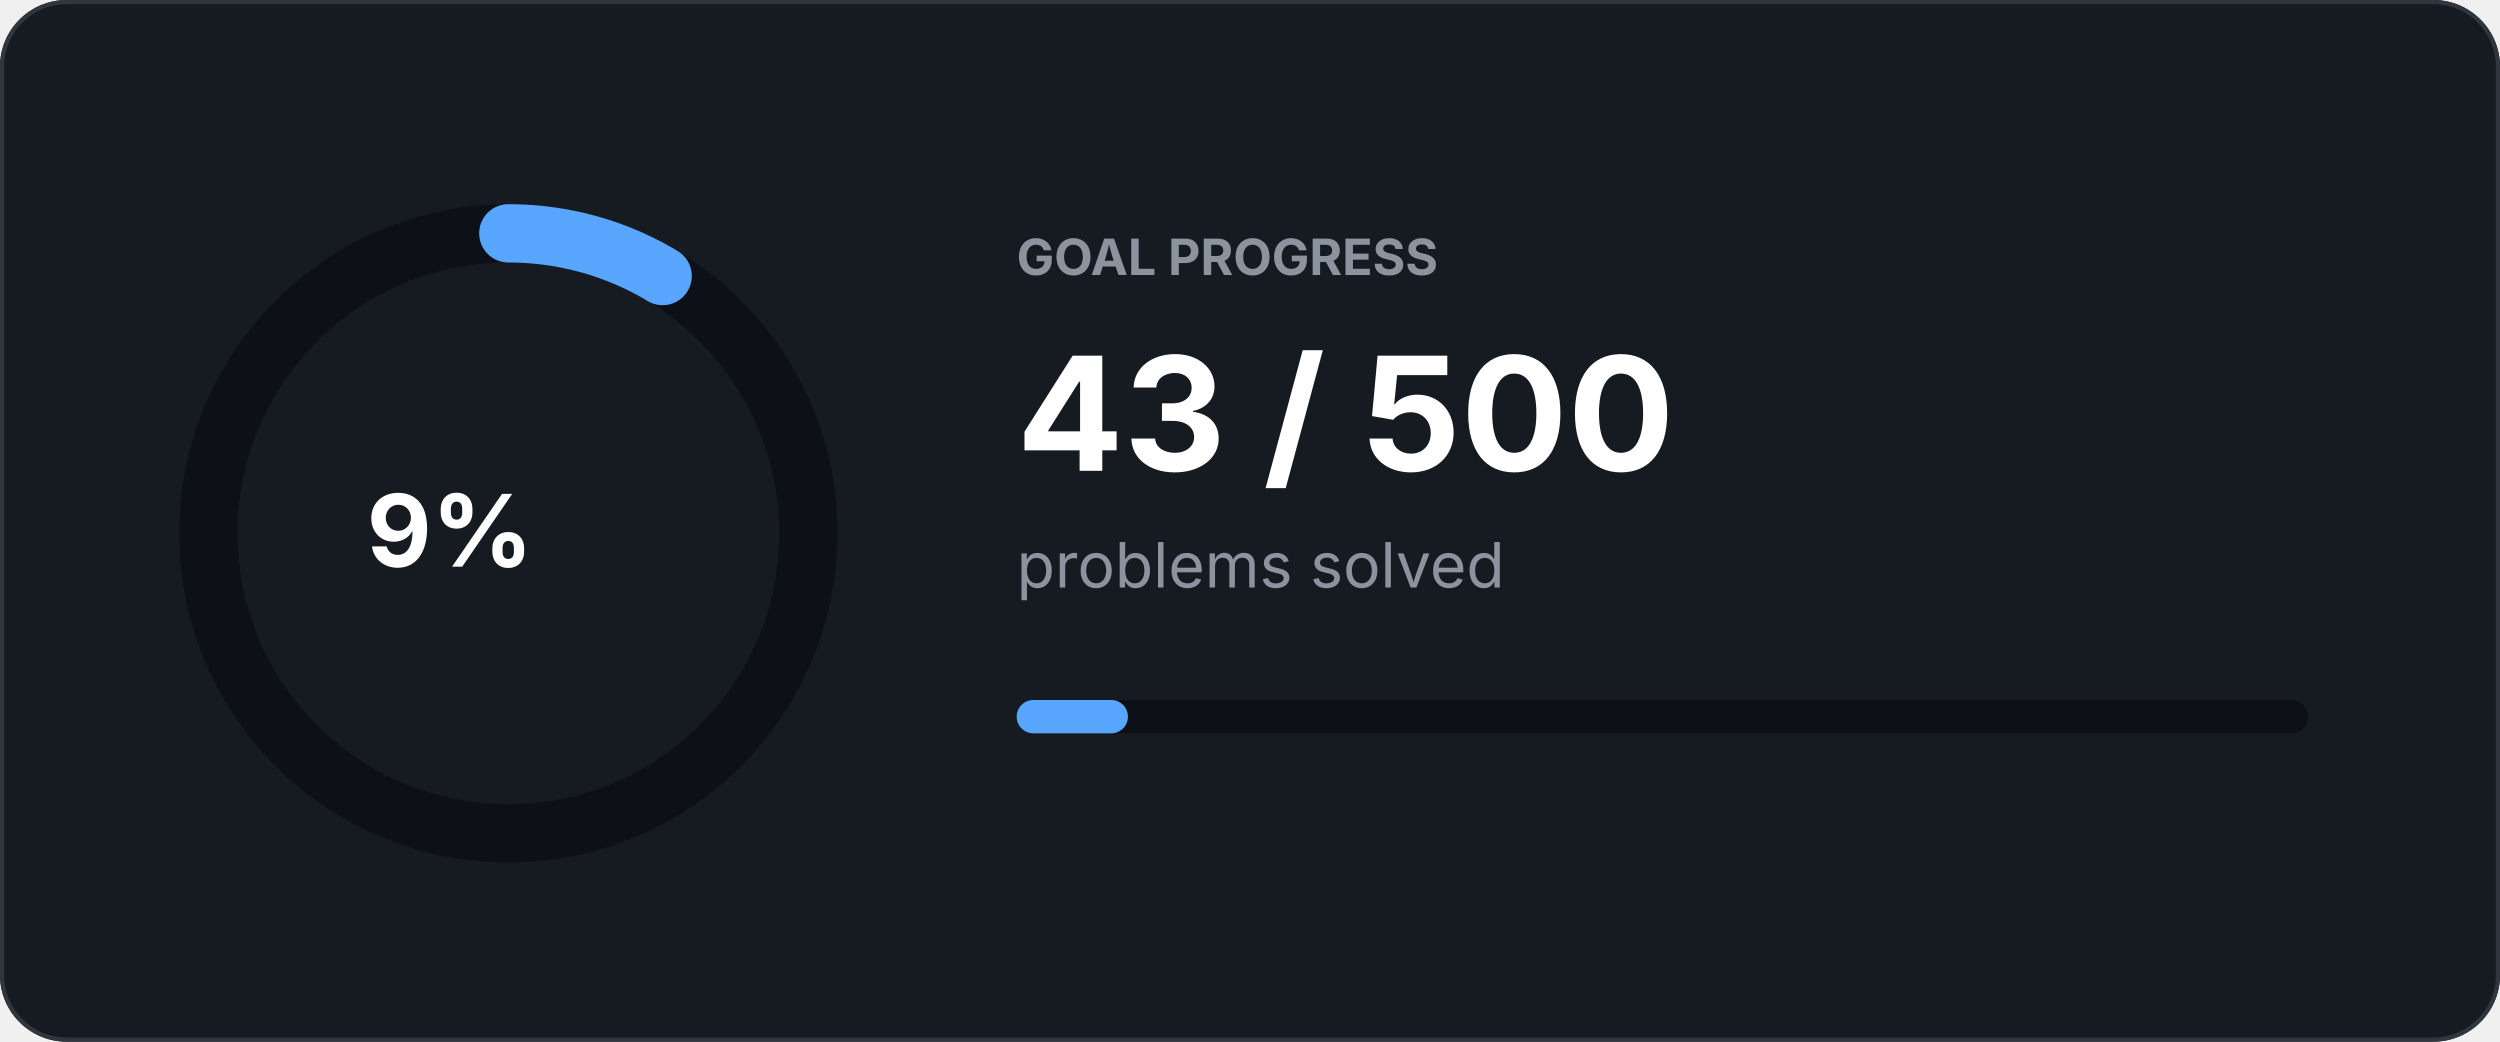
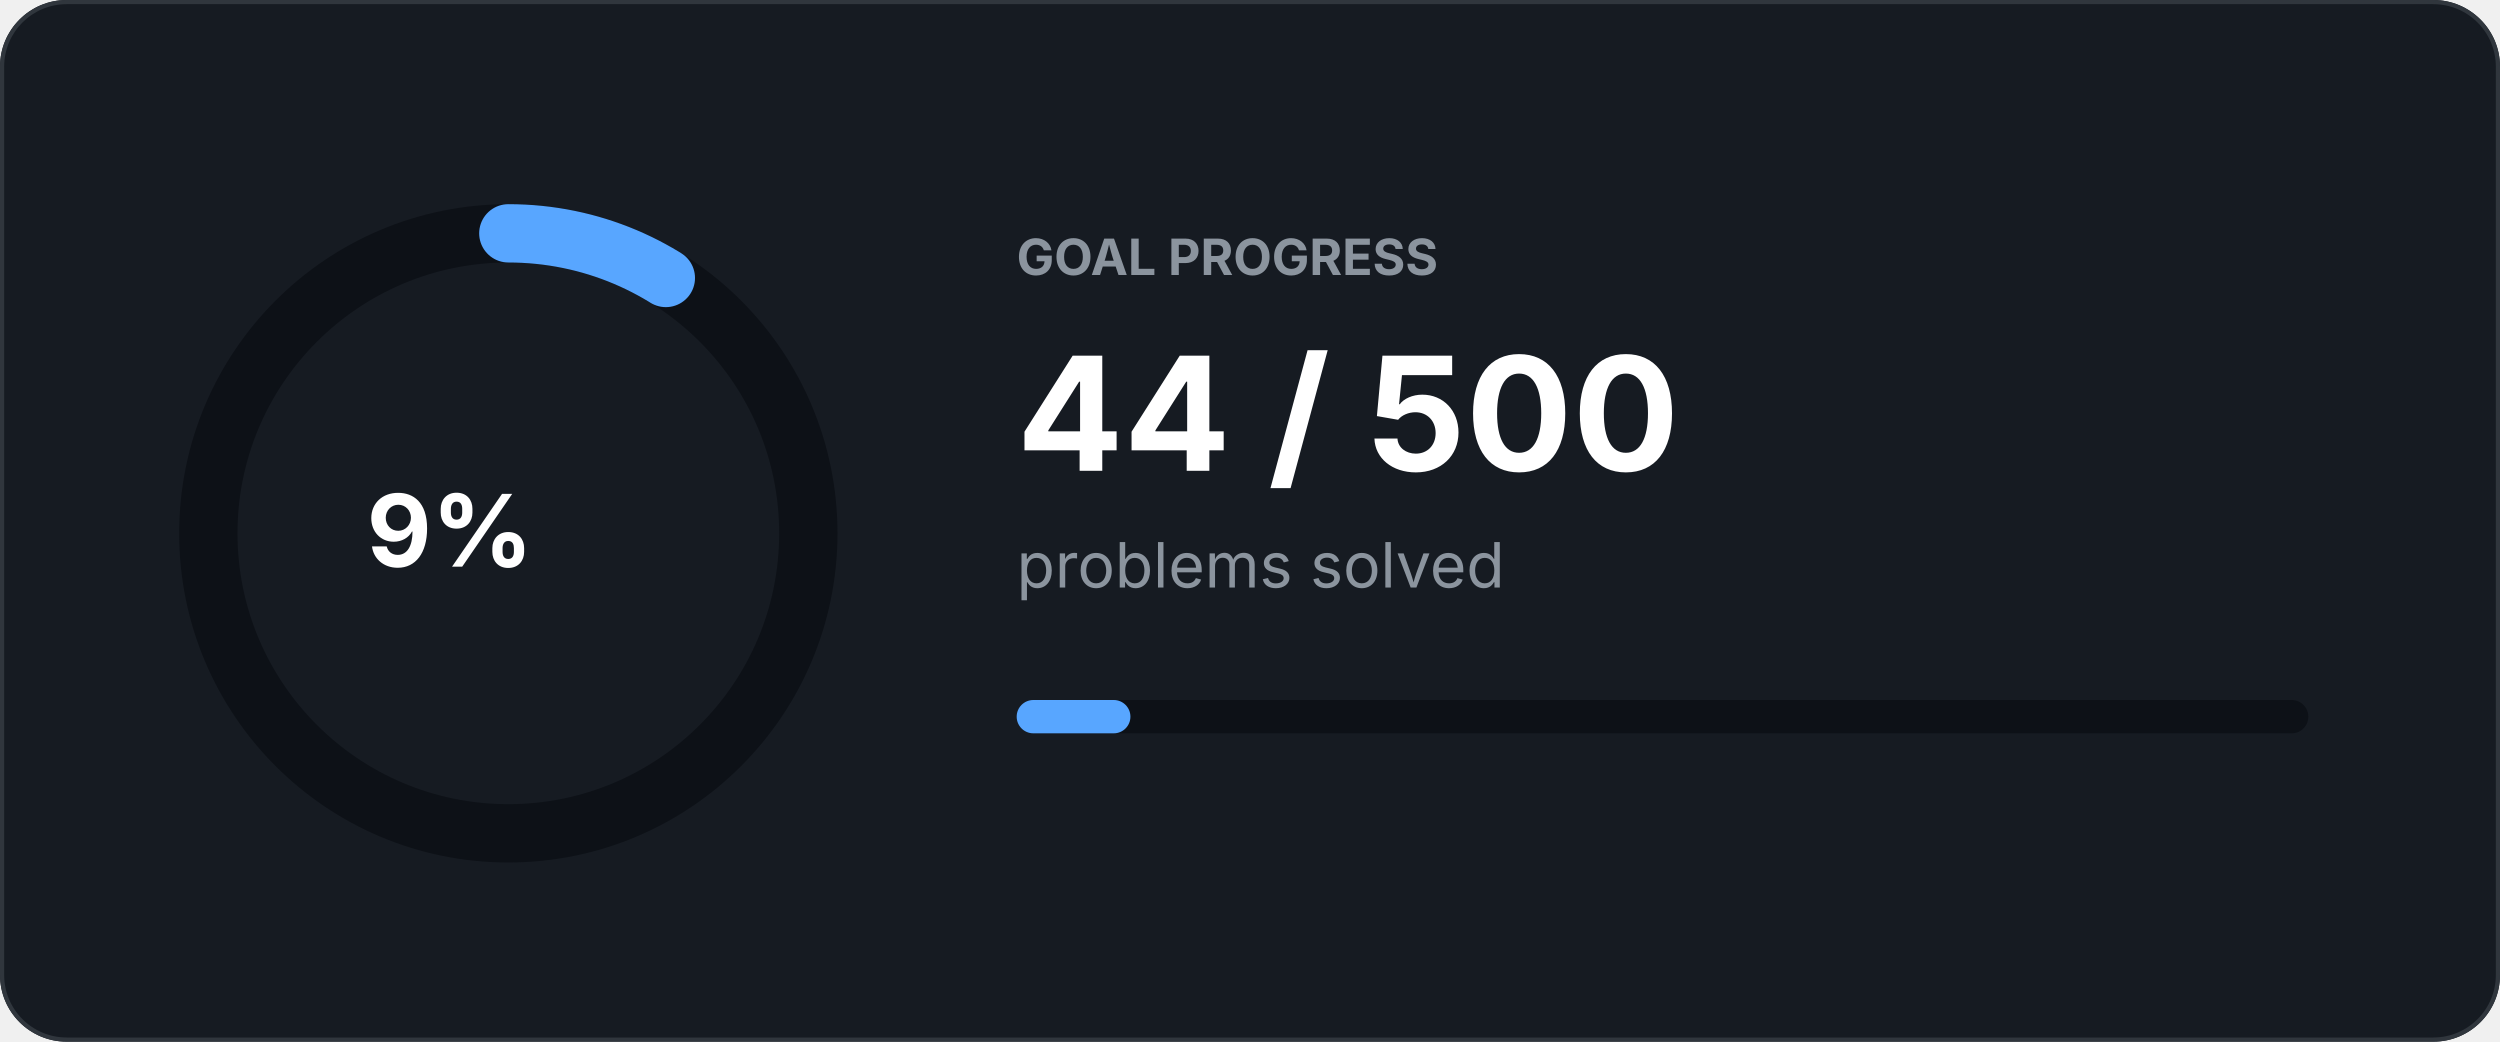
<svg xmlns="http://www.w3.org/2000/svg" width="600" height="250" viewBox="0 0 600 250">
  <rect width="100%" height="100%" rx="16" fill="#161B22" />
  <rect x="0.5" y="0.5" width="599" height="249" rx="15.5" fill="none" stroke="#30363D" />
  <circle cx="122" cy="128" r="72" fill="none" stroke="#0D1117" stroke-width="14" />
-   <circle cx="122" cy="128" r="72" fill="none" stroke="#58A6FF" stroke-width="14" stroke-linecap="round" transform="rotate(-90 122 128)" stroke-dasharray="38.9 452.4" />
+   <circle cx="122" cy="128" r="72" fill="none" stroke="#58A6FF" stroke-width="14" stroke-linecap="round" transform="rotate(-90 122 128)" stroke-dasharray="39.8 452.4" />
  <text x="88" y="136" fill="#FFFFFF" font-family="-apple-system,BlinkMacSystemFont,Segoe UI,sans-serif" font-size="24" font-weight="700">9%</text>
  <text x="244" y="66" fill="#8B949E" font-family="-apple-system,BlinkMacSystemFont,Segoe UI,sans-serif" font-size="12" font-weight="700">GOAL PROGRESS</text>
-   <text x="244" y="113" fill="#FFFFFF" font-family="-apple-system,BlinkMacSystemFont,Segoe UI,sans-serif" font-size="38" font-weight="700">43 / 500</text>
+   <text x="244" y="113" fill="#FFFFFF" font-family="-apple-system,BlinkMacSystemFont,Segoe UI,sans-serif" font-size="38" font-weight="700">44 / 500</text>
  <text x="244" y="141" fill="#8B949E" font-family="-apple-system,BlinkMacSystemFont,Segoe UI,sans-serif" font-size="15" font-weight="400">problems solved</text>
  <rect x="244" y="168" width="310" height="8" rx="4" fill="#0D1117" />
-   <rect x="244" y="168" width="26.7" height="8" rx="4" fill="#58A6FF" />
+   <rect x="244" y="168" width="27.3" height="8" rx="4" fill="#58A6FF" />
</svg>
